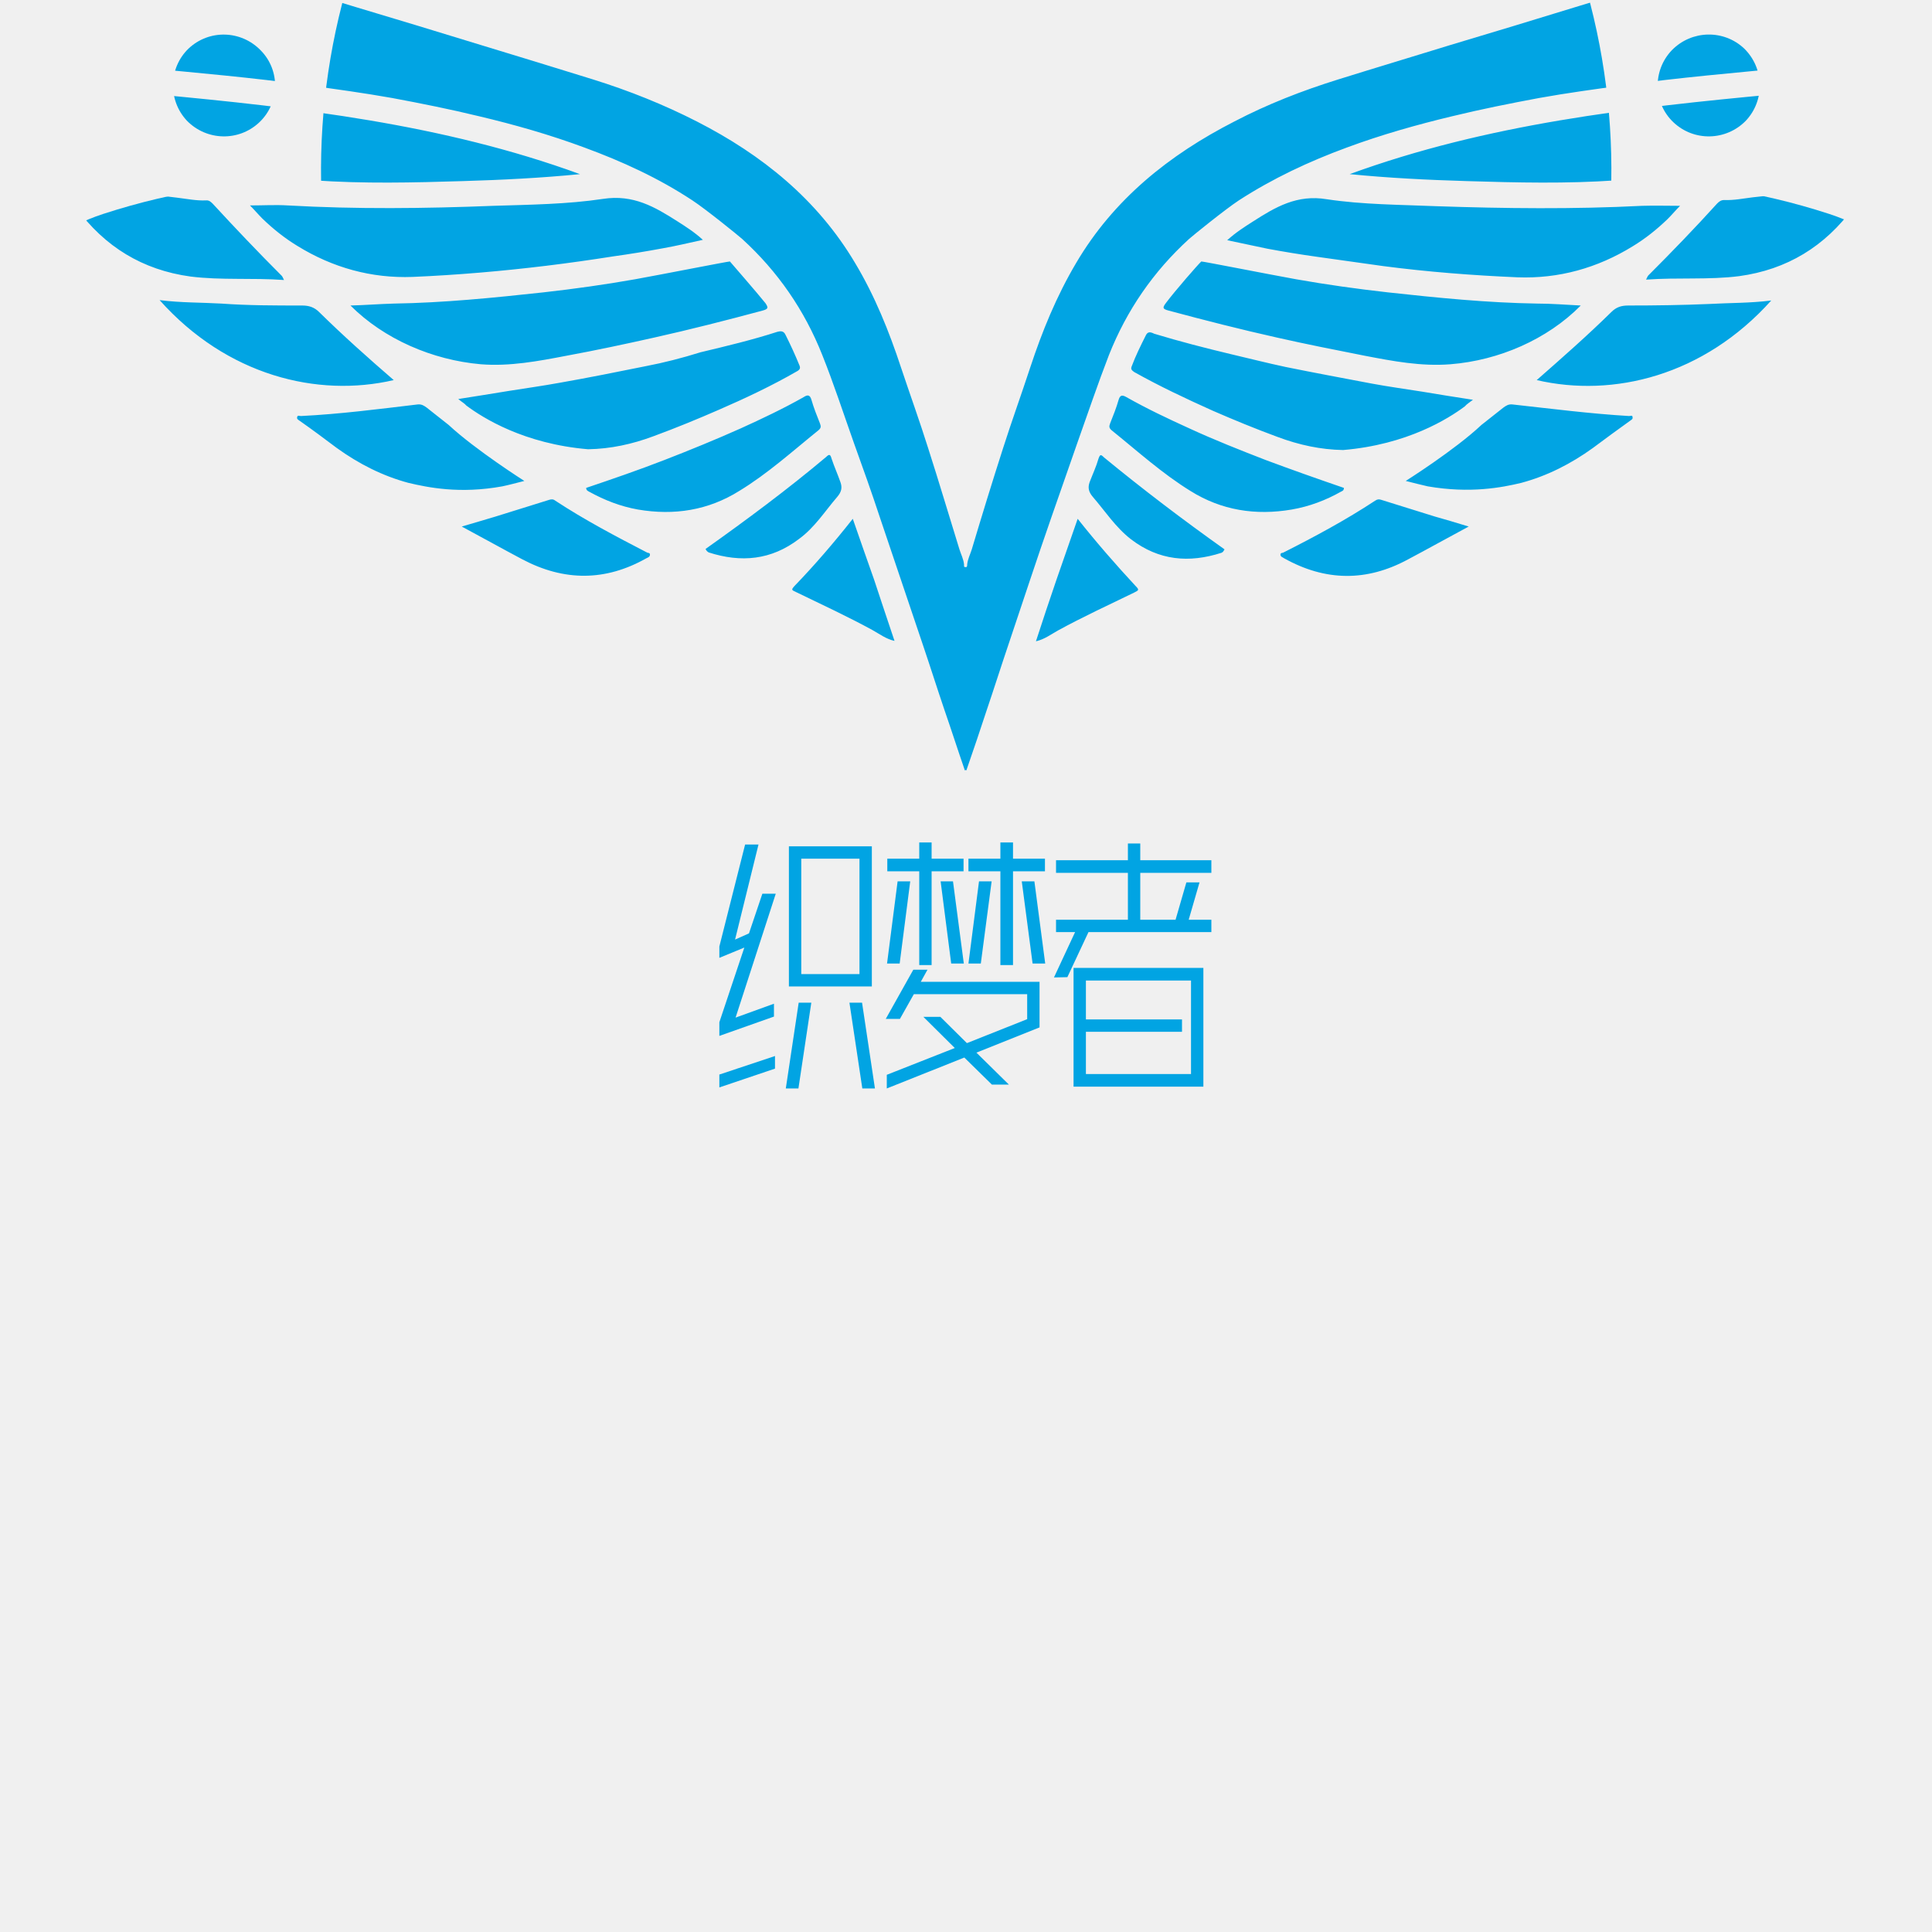
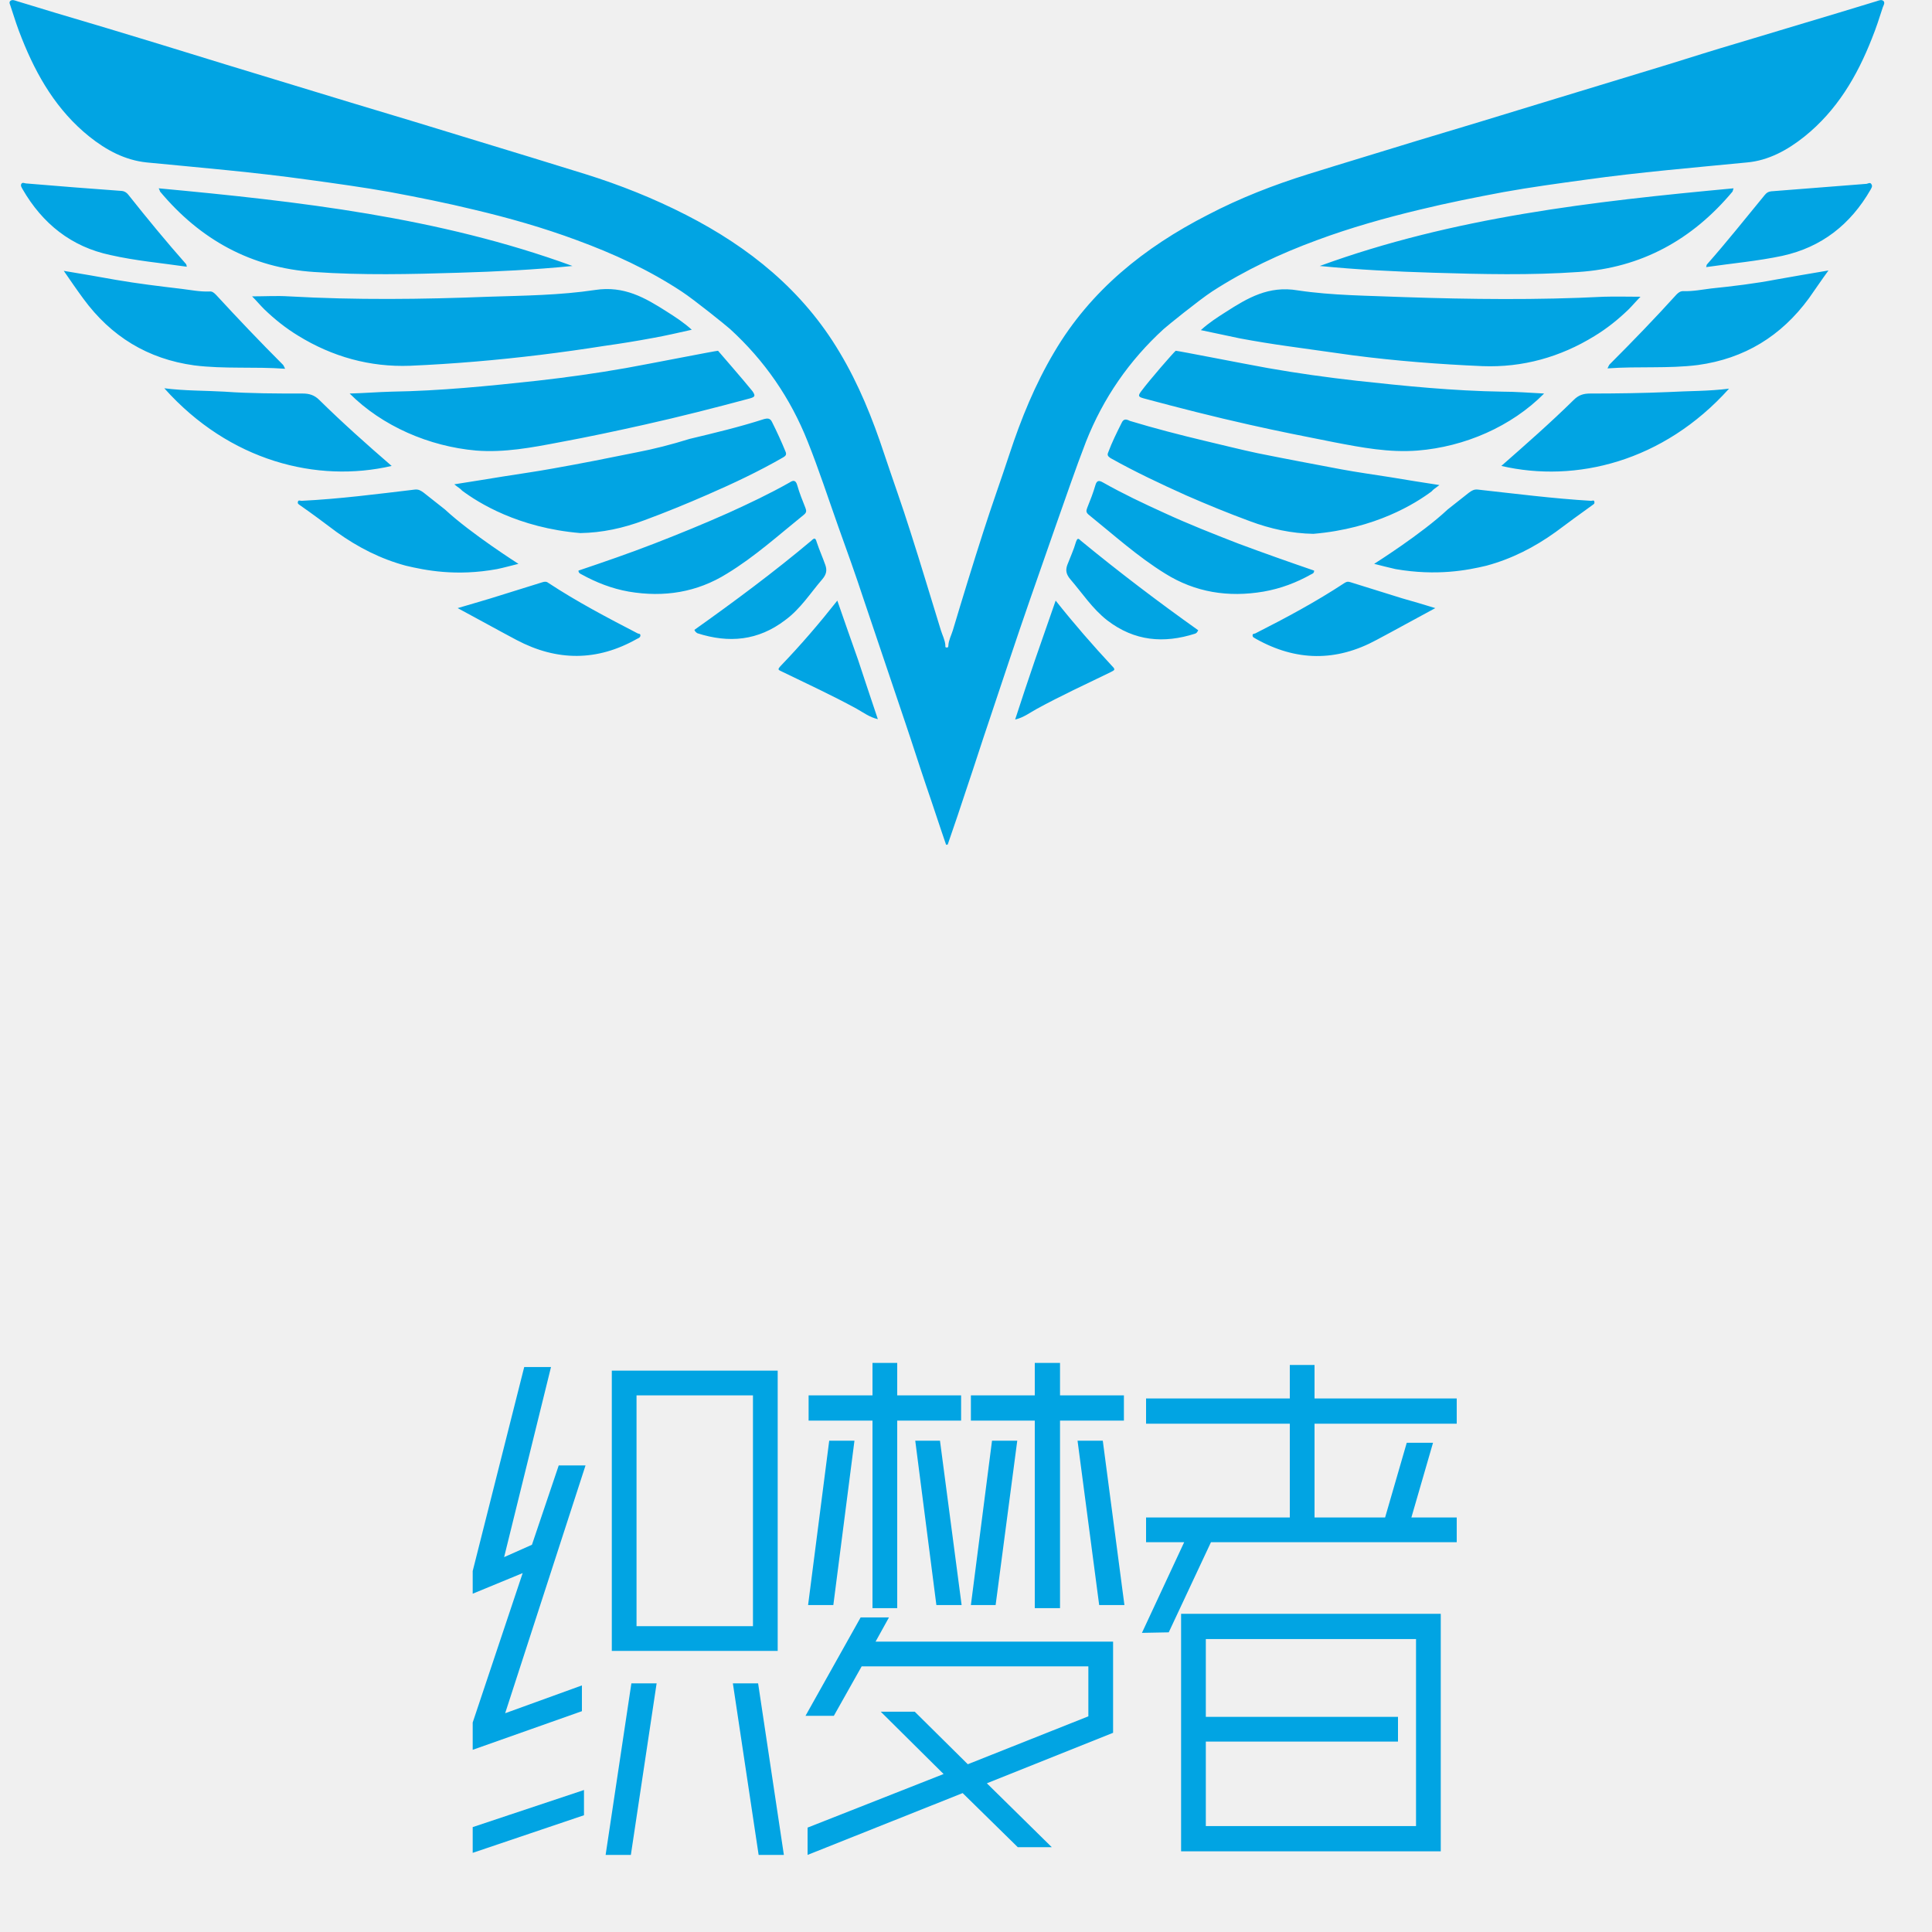
<svg xmlns="http://www.w3.org/2000/svg" version="1.1" viewBox="0 0 300 300">
-   <svg version="1.1">
-     <svg version="1.1" viewBox="0 98 300 300">
-       <mask id="mask">
-         <svg version="1.1" viewBox="0 0 500 313">
-           <g style="clip-rule:evenodd;fill-rule:evenodd">
-             <path style="fill:#ffffff" d="M 473.4,125.2 C 454.7,119.1 435.7,116.4 417,116.7 417.3,98 414.6,79 408.5,60.3 401.6,39.3 385.8,30.2 364.2,34.7 345,38.7 327.2,45.9 311.1,55.5 302,39.2 290.2,24.1 275.6,11 259.2,-3.7 240.9,-3.7 224.5,11 209.9,24.1 198,39.2 189,55.5 173,45.9 155.2,38.7 135.9,34.7 114.3,30.2 98.5,39.3 91.6,60.3 85.5,79 82.8,98 83.1,116.7 c -18.7,-0.3 -37.7,2.4 -56.4,8.5 -21,6.9 -30.1,22.7 -25.6,44.3 17.5,82.9 92.8,139.4 173.5,139.3 h 151 c 80.7,0.1 155.9,-56.4 173.3,-139.3 4.6,-21.6 -4.5,-37.4 -25.5,-44.3 z M 67.1,101.5 c -5.3,5 -13.6,4.8 -18.7,-0.4 -5,-5.3 -4.8,-13.7 0.4,-18.7 5.3,-5 13.6,-4.8 18.7,0.5 5.1,5.2 4.9,13.6 -0.4,18.6 z m 249.8,-67 c 7.1,1.7 14.2,-2.6 16,-9.7 1.7,-7.1 -2.6,-14.2 -9.7,-16 -7.1,-1.7 -14.2,2.6 -16,9.7 -1.8,7.2 2.6,14.3 9.7,16 z m -133.6,0 c -7.1,1.7 -14.2,-2.6 -16,-9.7 -1.7,-7.1 2.6,-14.2 9.7,-16 7.1,-1.7 14.2,2.6 16,9.7 1.8,7.2 -2.6,14.3 -9.7,16 z m 249.8,67 c 5.3,5 13.6,4.8 18.7,-0.4 5,-5.3 4.8,-13.6 -0.4,-18.7 -5.3,-5 -13.6,-4.8 -18.7,0.4 -5.1,5.3 -4.9,13.7 0.4,18.7 z" />
-             <path style="fill:#ffffff" d="m 26.5,164.2 c 16.7,79.4 96.1,130.6 174,116.5 C 139.1,259 95.9,204.4 85.5,142.6 c -16.8,-0.6 -33.9,1.6 -50.7,7.2 -8.4,2.7 -10.2,5.8 -8.3,14.4 z m 438.9,-14.5 c -16.8,-5.5 -33.9,-7.8 -50.7,-7.2 -10.4,61.9 -53.6,116.5 -114.9,138.2 77.8,14.2 157.3,-37 174,-116.5 1.8,-8.6 0,-11.7 -8.4,-14.5 z M 369.6,60 c -17.3,3.6 -33.3,10.2 -47.5,19.2 22,58.8 11.8,127.6 -30.4,177.1 C 366.2,229.6 409.3,145.5 384.1,68.4 381.3,60 378.2,58.2 369.6,60 Z M 116.1,68.4 C 90.8,145.5 134,229.6 208.5,256.3 166.3,206.9 156.1,138 178.1,79.2 163.9,70.3 147.9,63.7 130.6,60 122,58.2 118.9,60 116.1,68.4 Z M 241.7,30.2 c -65.5,58.7 -65.5,164.5 0,223.2 6.6,5.9 10.2,5.9 16.7,0 65.5,-58.7 65.5,-164.5 0,-223.2 -6.5,-5.8 -10.1,-5.8 -16.7,0 z" />
-           </g>
-         </svg>
-       </mask>
-       <g mask="url(#mask)">
-         <svg version="1.1" viewBox="0 0 500 225">
-           <g style="fill:#01a4e3">
-             <path d="m 101.9,124.2 c -6.6,-5.7 -13.1,-11.5 -19.3,-17.6 -1.3,-1.3 -2.7,-1.7 -4.4,-1.7 -7,0 -13.9,0 -20.9,-0.5 -5.2,-0.3 -10.5,-0.2 -16,-0.9 17.4,19.5 40.8,25.3 60.6,20.7 z M 73.5,98.3 C 73.2,97.7 73.1,97.4 72.9,97.2 66.8,91.1 60.9,84.9 55.1,78.6 54.6,78.1 54.1,77.6 53.3,77.7 50.8,77.8 48.4,77.3 45.9,77 40,76.3 34.2,75.6 28.4,74.6 23.9,73.8 19.4,73 14.5,72.2 c 1.8,2.6 3.5,5.1 5.2,7.4 7.4,10.1 17.2,16.1 29.6,17.8 8,1 16,0.3 24.2,0.9 z m 138.3,38.9 c 0.7,-0.6 0.7,-1 0.4,-1.8 -0.8,-2 -1.6,-4 -2.2,-6.1 -0.4,-1.4 -1.1,-1.3 -2,-0.7 -5.3,3 -10.8,5.6 -16.3,8.1 -6.5,2.9 -13.1,5.6 -19.8,8.2 -6.7,2.6 -13.4,4.9 -20.2,7.2 0,0.6 0.4,0.8 0.8,1 4,2.2 8.1,3.8 12.6,4.6 9.4,1.6 18.2,0.2 26.2,-4.8 7.4,-4.5 13.8,-10.3 20.5,-15.7 z m 4.9,17.2 c 1.1,-1.3 1.3,-2.4 0.8,-3.8 -0.7,-2 -1.6,-4 -2.3,-6.1 -0.3,-1.1 -0.6,-1.2 -1.4,-0.4 -10,8.4 -20.5,16.2 -31.2,23.8 0.1,0.2 0.2,0.4 0.3,0.5 0.1,0.1 0.3,0.3 0.5,0.4 8.4,2.7 16.2,2 23.4,-3.5 4.1,-3 6.7,-7.2 9.9,-10.9 z M 130,151.7 c 1.9,-0.4 3.7,-0.9 5.7,-1.4 0,0 -12.6,-8 -19.6,-14.5 -1.9,-1.5 -3.8,-3 -5.7,-4.5 -0.7,-0.5 -1.3,-0.9 -2.3,-0.8 -10.1,1.2 -20.1,2.5 -30.2,3 -0.4,0 -0.9,-0.3 -1,0.3 -0.1,0.5 0.2,0.6 0.6,0.9 3.3,2.3 6.5,4.7 9.7,7.1 5.7,4.1 11.8,7.2 18.5,9 5.1,1.2 13.3,2.9 24.3,0.9 z m 90.7,8.4 c -4.9,6.2 -9.8,11.9 -15,17.3 -1,1.1 -0.9,1.1 0.4,1.7 6.6,3.2 13.3,6.3 19.7,9.8 1.8,1 3.5,2.3 5.7,2.8 -1.8,-5.4 -3.6,-10.7 -5.3,-15.9 -1.8,-5.1 -3.6,-10.2 -5.5,-15.7 z m -53.6,-39.5 c -7.4,1.5 -14.9,3 -22.3,4.3 -4.4,0.8 -8.7,1.4 -13.1,2.1 -4.3,0.7 -8.6,1.4 -13.1,2.1 0.8,0.7 1.6,1.1 2.1,1.7 4.3,3.2 14.9,9.9 31.5,11.3 5.8,-0.1 11.4,-1.3 17,-3.4 5.7,-2.1 11.3,-4.4 16.8,-6.8 6.9,-3 13.7,-6.2 20.3,-10 0.7,-0.4 0.9,-0.8 0.6,-1.5 -1.1,-2.7 -2.3,-5.3 -3.6,-7.9 -0.5,-1.1 -1.3,-1 -2.1,-0.8 -6.5,2.1 -13.2,3.7 -19.9,5.3 -4.8,1.5 -9.5,2.7 -14.2,3.6 z M 47.3,71.1 C 47.2,70.8 47.2,70.5 47.1,70.4 41.8,64.4 36.7,58.2 31.7,51.9 31.3,51.4 30.8,51 30,50.9 21.5,50.3 13,49.6 4.5,48.9 c -0.4,0 -1,-0.4 -1.3,0.1 -0.3,0.5 0.1,1 0.3,1.4 5.3,9.2 13,15.4 23.5,17.6 6.6,1.5 13.4,2.1 20.3,3.1 z m 120.1,97.7 c -8.1,-4.2 -16.1,-8.4 -23.7,-13.4 -0.5,-0.4 -1,-0.4 -1.6,-0.2 -4.6,1.4 -9.2,2.9 -13.8,4.3 -2.8,0.8 -5.6,1.7 -8.8,2.6 5.6,3 10.6,5.8 15.7,8.5 10.8,5.7 21.5,5.7 32.1,-0.3 0.4,-0.2 0.8,-0.3 0.9,-0.8 0.1,-0.7 -0.5,-0.5 -0.8,-0.7 z M 40.2,51.1 c 10.7,12.8 24.3,20.3 41,21.4 12.9,0.9 25.7,0.6 38.6,0.2 10.1,-0.3 20.2,-0.8 30.3,-1.8 -35.6,-13 -72.8,-17.2 -110.3,-20.7 0.3,0.5 0.3,0.8 0.4,0.9 z m 148.7,42.4 c -0.6,0 -17.3,3.3 -24.5,4.6 -7.9,1.4 -15.8,2.5 -23.8,3.4 -12.9,1.4 -25.8,2.7 -38.7,2.9 -3.7,0.1 -7.4,0.4 -11.2,0.5 8.7,8.7 21.2,14.1 33.7,15.2 7.5,0.6 14.9,-0.8 22.2,-2.2 7.6,-1.4 15.1,-3 22.7,-4.7 9.4,-2.1 18.8,-4.5 28.1,-7 1.4,-0.4 1.5,-0.7 0.7,-1.9 -2.5,-3.1 -8.7,-10.2 -9.2,-10.8 z M 156.1,77.3 c -9.3,1.4 -18.9,1.5 -28.4,1.8 C 110,79.8 92.2,80 74.5,79 c -3.2,-0.2 -6.4,0 -9.8,0 1.1,1.1 2.1,2.3 3.2,3.4 2.8,2.7 5.8,5.1 9.1,7.1 9.1,5.6 19.1,8.4 29.8,8 11.6,-0.5 23.2,-1.5 34.7,-2.9 5.7,-0.7 11.4,-1.5 17.1,-2.4 4.3,-0.6 8.6,-1.3 12.9,-2.1 3.4,-0.6 6.8,-1.4 10.4,-2.2 -2.2,-2 -4.4,-3.4 -6.6,-4.8 -5.8,-3.7 -11.4,-7 -19.2,-5.8 z m 265.3,27.6 c -1.8,0 -3.1,0.4 -4.4,1.7 -6.2,6.1 -12.7,11.8 -19.3,17.6 19.8,4.6 43.2,-1.1 60.7,-20.6 -5.5,0.7 -10.8,0.6 -16,0.9 -7,0.3 -14,0.4 -21,0.4 z m 32.2,-28 c -2.4,0.3 -4.9,0.8 -7.4,0.7 -0.8,0 -1.3,0.4 -1.8,0.9 -5.8,6.4 -11.7,12.5 -17.8,18.6 -0.2,0.2 -0.3,0.5 -0.6,1.1 8.3,-0.6 16.2,0.1 24.1,-0.9 12.4,-1.7 22.2,-7.7 29.6,-17.8 1.7,-2.4 3.3,-4.8 5.2,-7.4 -4.8,0.8 -9.4,1.6 -13.9,2.4 -5.7,1.1 -11.6,1.8 -17.4,2.4 z M 347,153.1 c 0.4,-0.2 0.8,-0.3 0.8,-1 -6.7,-2.3 -13.5,-4.7 -20.2,-7.2 -6.7,-2.6 -13.3,-5.2 -19.8,-8.2 -5.5,-2.5 -11,-5.1 -16.3,-8.1 -0.9,-0.5 -1.6,-0.7 -2,0.7 -0.6,2.1 -1.4,4.1 -2.2,6.1 -0.3,0.8 -0.3,1.2 0.4,1.8 6.7,5.4 13.1,11.2 20.4,15.7 8,5 16.8,6.4 26.2,4.8 4.6,-0.8 8.8,-2.4 12.7,-4.6 z m -62.7,-8.6 c -0.6,2.1 -1.5,4 -2.3,6.1 -0.5,1.4 -0.3,2.5 0.8,3.8 3.2,3.7 5.9,7.9 9.9,11 7.2,5.5 15,6.2 23.4,3.5 0.2,-0.1 0.4,-0.2 0.5,-0.4 0.1,-0.1 0.2,-0.3 0.3,-0.5 -10.7,-7.6 -21.1,-15.5 -31.2,-23.8 -0.8,-0.8 -1,-0.8 -1.4,0.3 z m 137.3,-11 c -10.1,-0.6 -20.2,-1.9 -30.2,-3 -1,-0.1 -1.6,0.3 -2.3,0.8 -1.9,1.5 -3.8,3 -5.7,4.5 -6.9,6.5 -19.6,14.5 -19.6,14.5 2,0.5 3.9,1 5.7,1.4 11,1.9 19.2,0.3 24.2,-0.9 6.7,-1.8 12.8,-4.9 18.5,-9 3.2,-2.4 6.5,-4.8 9.7,-7.1 0.4,-0.3 0.7,-0.4 0.6,-0.9 0,-0.6 -0.5,-0.3 -0.9,-0.3 z m -142.7,26.6 c -1.9,5.4 -3.7,10.6 -5.5,15.8 -1.8,5.2 -3.5,10.4 -5.3,15.9 2.2,-0.5 3.9,-1.8 5.7,-2.8 6.4,-3.5 13.1,-6.6 19.7,-9.8 1.2,-0.6 1.4,-0.7 0.4,-1.7 -5.1,-5.5 -10,-11.1 -15,-17.4 z m 17.6,-47.4 c -1.3,2.6 -2.6,5.2 -3.6,7.9 -0.3,0.7 -0.1,1 0.6,1.5 6.6,3.7 13.4,6.9 20.3,10 5.5,2.4 11.1,4.7 16.8,6.8 5.6,2.1 11.2,3.3 17,3.4 16.6,-1.4 27.2,-8.1 31.5,-11.3 0.5,-0.6 1.2,-1 2.1,-1.7 -4.6,-0.7 -8.9,-1.4 -13.1,-2.1 -4.4,-0.7 -8.8,-1.3 -13.1,-2.1 -7.4,-1.4 -14.9,-2.8 -22.3,-4.3 -4.7,-1 -9.4,-2.2 -14.1,-3.3 -6.7,-1.6 -13.3,-3.3 -19.9,-5.3 -1,-0.5 -1.7,-0.6 -2.2,0.5 z M 495.1,49 c -8.5,0.7 -17,1.3 -25.5,2 -0.8,0.1 -1.2,0.4 -1.7,1 -5.1,6.2 -10.1,12.5 -15.4,18.5 -0.1,0.1 -0.1,0.4 -0.2,0.7 6.9,-1 13.7,-1.6 20.3,-3 10.5,-2.3 18.2,-8.4 23.5,-17.6 0.2,-0.4 0.6,-0.9 0.3,-1.4 -0.3,-0.7 -0.9,-0.3 -1.3,-0.2 z M 357.5,155.2 c -0.6,-0.2 -1,-0.2 -1.6,0.2 -7.6,5 -15.6,9.3 -23.7,13.4 -0.3,0.2 -0.9,0 -0.8,0.7 0.1,0.5 0.5,0.5 0.9,0.8 10.7,6 21.4,6.1 32.1,0.3 5.1,-2.7 10.1,-5.5 15.7,-8.5 -3.2,-1 -6,-1.8 -8.8,-2.6 -4.6,-1.4 -9.2,-2.9 -13.8,-4.3 z m 60.8,-82.7 c 16.7,-1.1 30.3,-8.6 41,-21.4 0.1,-0.1 0.1,-0.4 0.3,-0.9 -37.6,3.5 -74.7,7.7 -110.3,20.7 10.1,1 20.2,1.5 30.3,1.8 13,0.4 25.9,0.7 38.7,-0.2 z M 499.6,0.3 c -0.5,-0.5 -1.2,-0.2 -1.8,0 -3.4,1 -6.8,2.1 -10.2,3.1 -9.1,2.7 -18.2,5.5 -27.3,8.2 -6.1,1.8 -12.1,3.7 -18.2,5.6 -11.2,3.4 -22.3,6.8 -33.5,10.2 -11.1,3.4 -22.2,6.8 -33.3,10.1 -9.7,3 -19.4,5.9 -29,8.9 -9.3,2.9 -18.3,6.4 -26.9,10.9 -16.8,8.6 -31.2,20.1 -40.9,36.6 -5.1,8.6 -8.8,17.7 -11.9,27.1 -2.3,7 -4.8,13.9 -7,20.8 -2.8,8.7 -5.5,17.5 -8.1,26.2 -0.4,1.3 -1.1,2.6 -1.2,4 0,0.2 0,0.6 -0.3,0.6 h -0.1 -0.1 c -0.4,0 -0.3,-0.4 -0.3,-0.6 -0.1,-1.4 -0.8,-2.7 -1.2,-4 -2.7,-8.7 -5.3,-17.5 -8.1,-26.2 -2.2,-7 -4.7,-13.9 -7,-20.8 -3.1,-9.4 -6.8,-18.6 -11.9,-27.1 -9.8,-16.5 -24.1,-28 -40.9,-36.6 -8.6,-4.4 -17.6,-8 -26.9,-10.9 -9.7,-3 -19.4,-6 -29,-8.9 C 113.4,34.1 102.3,30.7 91.2,27.4 80,24 68.9,20.6 57.7,17.2 51.6,15.3 45.6,13.5 39.5,11.6 30.4,8.8 21.3,6.1 12.2,3.4 8.8,2.4 5.4,1.3 2,0.3 1.4,0.1 0.7,-0.2 0.2,0.3 c -0.4,0.4 0.1,1.1 0.2,1.6 0.9,2.8 1.8,5.6 2.9,8.3 4,10.1 9.4,19.3 18,26.2 4.5,3.6 9.5,6.3 15.3,6.9 14.4,1.4 28.7,2.6 43,4.6 7.3,1 14.6,2 21.9,3.3 7.5,1.4 15,2.9 22.4,4.7 9.3,2.2 18.4,4.8 27.3,8.1 9.8,3.6 19.2,7.9 28,13.7 3.5,2.3 11.9,9.1 12.9,10 9.2,8.4 16.1,18.4 20.7,30 3,7.5 5.5,15.2 8.2,22.8 2.3,6.4 4.6,12.8 6.7,19.2 3.7,11 7.4,21.9 11.1,32.9 1.9,5.6 3.7,11.3 5.6,16.9 1.8,5.2 3.5,10.5 5.3,15.7 0.1,0 0.1,0 0.2,-0.1 0.1,0 0.1,0.1 0.2,0.1 1.8,-5.2 3.6,-10.5 5.3,-15.7 1.9,-5.6 3.7,-11.3 5.6,-16.9 3.7,-11 7.3,-22 11.1,-32.9 2.2,-6.4 4.5,-12.8 6.7,-19.2 2.7,-7.6 5.3,-15.3 8.2,-22.8 4.6,-11.6 11.5,-21.6 20.7,-30 1,-0.9 9.4,-7.7 12.9,-10 8.8,-5.7 18.2,-10.1 28,-13.7 8.9,-3.3 18.1,-5.9 27.3,-8.1 7.4,-1.8 14.9,-3.3 22.4,-4.7 7.2,-1.3 14.6,-2.3 21.9,-3.3 14.3,-2 28.7,-3.2 43,-4.6 5.7,-0.5 10.8,-3.3 15.3,-6.9 8.6,-6.9 14,-16 18,-26.2 1.1,-2.7 2,-5.5 2.9,-8.3 0.2,-0.5 0.6,-1.1 0.2,-1.6 z m -197.9,104 c -0.9,1.2 -0.8,1.5 0.7,1.9 9.3,2.5 18.7,4.9 28.1,7 7.5,1.7 15.1,3.2 22.7,4.7 7.3,1.4 14.6,2.8 22.2,2.2 12.5,-1 25,-6.4 33.7,-15.2 -3.9,-0.2 -7.6,-0.5 -11.2,-0.5 -13,-0.2 -25.9,-1.5 -38.7,-2.9 -8,-0.9 -15.9,-2 -23.8,-3.4 -7.2,-1.3 -23.9,-4.6 -24.5,-4.6 -0.7,0.6 -6.9,7.7 -9.2,10.8 z m 22.5,-21.1 c -2.2,1.4 -4.4,2.8 -6.6,4.8 3.7,0.8 7,1.5 10.4,2.2 4.3,0.8 8.6,1.5 12.9,2.1 l 17.1,2.4 c 11.5,1.5 23.1,2.4 34.7,2.9 10.7,0.4 20.7,-2.4 29.8,-8 3.3,-2 6.3,-4.4 9.1,-7.1 1.1,-1.1 2.1,-2.3 3.2,-3.4 -3.3,0 -6.6,-0.1 -9.8,0 -17.7,0.9 -35.5,0.7 -53.2,0.1 -9.5,-0.4 -19.1,-0.4 -28.4,-1.8 -7.7,-1.3 -13.3,2 -19.2,5.8 z" />
-           </g>
-         </svg>
-       </g>
-     </svg>
+   <svg version="1.1" viewBox="0 0 510 515">
+     <g>
+       <path style="fill:#01a4e3" d="m 101.9,124.2 c -6.6,-5.7 -13.1,-11.5 -19.3,-17.6 -1.3,-1.3 -2.7,-1.7 -4.4,-1.7 -7,0 -13.9,0 -20.9,-0.5 -5.2,-0.3 -10.5,-0.2 -16,-0.9 17.4,19.5 40.8,25.3 60.6,20.7 z M 73.5,98.3 C 73.2,97.7 73.1,97.4 72.9,97.2 66.8,91.1 60.9,84.9 55.1,78.6 54.6,78.1 54.1,77.6 53.3,77.7 50.8,77.8 48.4,77.3 45.9,77 40,76.3 34.2,75.6 28.4,74.6 23.9,73.8 19.4,73 14.5,72.2 c 1.8,2.6 3.5,5.1 5.2,7.4 7.4,10.1 17.2,16.1 29.6,17.8 8,1 16,0.3 24.2,0.9 z m 138.3,38.9 c 0.7,-0.6 0.7,-1 0.4,-1.8 -0.8,-2 -1.6,-4 -2.2,-6.1 -0.4,-1.4 -1.1,-1.3 -2,-0.7 -5.3,3 -10.8,5.6 -16.3,8.1 -6.5,2.9 -13.1,5.6 -19.8,8.2 -6.7,2.6 -13.4,4.9 -20.2,7.2 0,0.6 0.4,0.8 0.8,1 4,2.2 8.1,3.8 12.6,4.6 9.4,1.6 18.2,0.2 26.2,-4.8 7.4,-4.5 13.8,-10.3 20.5,-15.7 z m 4.9,17.2 c 1.1,-1.3 1.3,-2.4 0.8,-3.8 -0.7,-2 -1.6,-4 -2.3,-6.1 -0.3,-1.1 -0.6,-1.2 -1.4,-0.4 -10,8.4 -20.5,16.2 -31.2,23.8 0.1,0.2 0.2,0.4 0.3,0.5 0.1,0.1 0.3,0.3 0.5,0.4 8.4,2.7 16.2,2 23.4,-3.5 4.1,-3 6.7,-7.2 9.9,-10.9 z M 130,151.7 c 1.9,-0.4 3.7,-0.9 5.7,-1.4 0,0 -12.6,-8 -19.6,-14.5 -1.9,-1.5 -3.8,-3 -5.7,-4.5 -0.7,-0.5 -1.3,-0.9 -2.3,-0.8 -10.1,1.2 -20.1,2.5 -30.2,3 -0.4,0 -0.9,-0.3 -1,0.3 -0.1,0.5 0.2,0.6 0.6,0.9 3.3,2.3 6.5,4.7 9.7,7.1 5.7,4.1 11.8,7.2 18.5,9 5.1,1.2 13.3,2.9 24.3,0.9 z m 90.7,8.4 c -4.9,6.2 -9.8,11.9 -15,17.3 -1,1.1 -0.9,1.1 0.4,1.7 6.6,3.2 13.3,6.3 19.7,9.8 1.8,1 3.5,2.3 5.7,2.8 -1.8,-5.4 -3.6,-10.7 -5.3,-15.9 -1.8,-5.1 -3.6,-10.2 -5.5,-15.7 z m -53.6,-39.5 c -7.4,1.5 -14.9,3 -22.3,4.3 -4.4,0.8 -8.7,1.4 -13.1,2.1 -4.3,0.7 -8.6,1.4 -13.1,2.1 0.8,0.7 1.6,1.1 2.1,1.7 4.3,3.2 14.9,9.9 31.5,11.3 5.8,-0.1 11.4,-1.3 17,-3.4 5.7,-2.1 11.3,-4.4 16.8,-6.8 6.9,-3 13.7,-6.2 20.3,-10 0.7,-0.4 0.9,-0.8 0.6,-1.5 -1.1,-2.7 -2.3,-5.3 -3.6,-7.9 -0.5,-1.1 -1.3,-1 -2.1,-0.8 -6.5,2.1 -13.2,3.7 -19.9,5.3 -4.8,1.5 -9.5,2.7 -14.2,3.6 z M 47.3,71.1 C 47.2,70.8 47.2,70.5 47.1,70.4 41.8,64.4 36.7,58.2 31.7,51.9 31.3,51.4 30.8,51 30,50.9 21.5,50.3 13,49.6 4.5,48.9 c -0.4,0 -1,-0.4 -1.3,0.1 -0.3,0.5 0.1,1 0.3,1.4 5.3,9.2 13,15.4 23.5,17.6 6.6,1.5 13.4,2.1 20.3,3.1 z m 120.1,97.7 c -8.1,-4.2 -16.1,-8.4 -23.7,-13.4 -0.5,-0.4 -1,-0.4 -1.6,-0.2 -4.6,1.4 -9.2,2.9 -13.8,4.3 -2.8,0.8 -5.6,1.7 -8.8,2.6 5.6,3 10.6,5.8 15.7,8.5 10.8,5.7 21.5,5.7 32.1,-0.3 0.4,-0.2 0.8,-0.3 0.9,-0.8 0.1,-0.7 -0.5,-0.5 -0.8,-0.7 z M 40.2,51.1 c 10.7,12.8 24.3,20.3 41,21.4 12.9,0.9 25.7,0.6 38.6,0.2 10.1,-0.3 20.2,-0.8 30.3,-1.8 -35.6,-13 -72.8,-17.2 -110.3,-20.7 0.3,0.5 0.3,0.8 0.4,0.9 z m 148.7,42.4 c -0.6,0 -17.3,3.3 -24.5,4.6 -7.9,1.4 -15.8,2.5 -23.8,3.4 -12.9,1.4 -25.8,2.7 -38.7,2.9 -3.7,0.1 -7.4,0.4 -11.2,0.5 8.7,8.7 21.2,14.1 33.7,15.2 7.5,0.6 14.9,-0.8 22.2,-2.2 7.6,-1.4 15.1,-3 22.7,-4.7 9.4,-2.1 18.8,-4.5 28.1,-7 1.4,-0.4 1.5,-0.7 0.7,-1.9 -2.5,-3.1 -8.7,-10.2 -9.2,-10.8 z M 156.1,77.3 c -9.3,1.4 -18.9,1.5 -28.4,1.8 C 110,79.8 92.2,80 74.5,79 c -3.2,-0.2 -6.4,0 -9.8,0 1.1,1.1 2.1,2.3 3.2,3.4 2.8,2.7 5.8,5.1 9.1,7.1 9.1,5.6 19.1,8.4 29.8,8 11.6,-0.5 23.2,-1.5 34.7,-2.9 5.7,-0.7 11.4,-1.5 17.1,-2.4 4.3,-0.6 8.6,-1.3 12.9,-2.1 3.4,-0.6 6.8,-1.4 10.4,-2.2 -2.2,-2 -4.4,-3.4 -6.6,-4.8 -5.8,-3.7 -11.4,-7 -19.2,-5.8 z m 265.3,27.6 c -1.8,0 -3.1,0.4 -4.4,1.7 -6.2,6.1 -12.7,11.8 -19.3,17.6 19.8,4.6 43.2,-1.1 60.7,-20.6 -5.5,0.7 -10.8,0.6 -16,0.9 -7,0.3 -14,0.4 -21,0.4 z m 32.2,-28 c -2.4,0.3 -4.9,0.8 -7.4,0.7 -0.8,0 -1.3,0.4 -1.8,0.9 -5.8,6.4 -11.7,12.5 -17.8,18.6 -0.2,0.2 -0.3,0.5 -0.6,1.1 8.3,-0.6 16.2,0.1 24.1,-0.9 12.4,-1.7 22.2,-7.7 29.6,-17.8 1.7,-2.4 3.3,-4.8 5.2,-7.4 -4.8,0.8 -9.4,1.6 -13.9,2.4 -5.7,1.1 -11.6,1.8 -17.4,2.4 z M 347,153.1 c 0.4,-0.2 0.8,-0.3 0.8,-1 -6.7,-2.3 -13.5,-4.7 -20.2,-7.2 -6.7,-2.6 -13.3,-5.2 -19.8,-8.2 -5.5,-2.5 -11,-5.1 -16.3,-8.1 -0.9,-0.5 -1.6,-0.7 -2,0.7 -0.6,2.1 -1.4,4.1 -2.2,6.1 -0.3,0.8 -0.3,1.2 0.4,1.8 6.7,5.4 13.1,11.2 20.4,15.7 8,5 16.8,6.4 26.2,4.8 4.6,-0.8 8.8,-2.4 12.7,-4.6 z m -62.7,-8.6 c -0.6,2.1 -1.5,4 -2.3,6.1 -0.5,1.4 -0.3,2.5 0.8,3.8 3.2,3.7 5.9,7.9 9.9,11 7.2,5.5 15,6.2 23.4,3.5 0.2,-0.1 0.4,-0.2 0.5,-0.4 0.1,-0.1 0.2,-0.3 0.3,-0.5 -10.7,-7.6 -21.1,-15.5 -31.2,-23.8 -0.8,-0.8 -1,-0.8 -1.4,0.3 z m 137.3,-11 c -10.1,-0.6 -20.2,-1.9 -30.2,-3 -1,-0.1 -1.6,0.3 -2.3,0.8 -1.9,1.5 -3.8,3 -5.7,4.5 -6.9,6.5 -19.6,14.5 -19.6,14.5 2,0.5 3.9,1 5.7,1.4 11,1.9 19.2,0.3 24.2,-0.9 6.7,-1.8 12.8,-4.9 18.5,-9 3.2,-2.4 6.5,-4.8 9.7,-7.1 0.4,-0.3 0.7,-0.4 0.6,-0.9 0,-0.6 -0.5,-0.3 -0.9,-0.3 z m -142.7,26.6 c -1.9,5.4 -3.7,10.6 -5.5,15.8 -1.8,5.2 -3.5,10.4 -5.3,15.9 2.2,-0.5 3.9,-1.8 5.7,-2.8 6.4,-3.5 13.1,-6.6 19.7,-9.8 1.2,-0.6 1.4,-0.7 0.4,-1.7 -5.1,-5.5 -10,-11.1 -15,-17.4 z m 17.6,-47.4 c -1.3,2.6 -2.6,5.2 -3.6,7.9 -0.3,0.7 -0.1,1 0.6,1.5 6.6,3.7 13.4,6.9 20.3,10 5.5,2.4 11.1,4.7 16.8,6.8 5.6,2.1 11.2,3.3 17,3.4 16.6,-1.4 27.2,-8.1 31.5,-11.3 0.5,-0.6 1.2,-1 2.1,-1.7 -4.6,-0.7 -8.9,-1.4 -13.1,-2.1 -4.4,-0.7 -8.8,-1.3 -13.1,-2.1 -7.4,-1.4 -14.9,-2.8 -22.3,-4.3 -4.7,-1 -9.4,-2.2 -14.1,-3.3 -6.7,-1.6 -13.3,-3.3 -19.9,-5.3 -1,-0.5 -1.7,-0.6 -2.2,0.5 z M 495.1,49 c -8.5,0.7 -17,1.3 -25.5,2 -0.8,0.1 -1.2,0.4 -1.7,1 -5.1,6.2 -10.1,12.5 -15.4,18.5 -0.1,0.1 -0.1,0.4 -0.2,0.7 6.9,-1 13.7,-1.6 20.3,-3 10.5,-2.3 18.2,-8.4 23.5,-17.6 0.2,-0.4 0.6,-0.9 0.3,-1.4 -0.3,-0.7 -0.9,-0.3 -1.3,-0.2 z M 357.5,155.2 c -0.6,-0.2 -1,-0.2 -1.6,0.2 -7.6,5 -15.6,9.3 -23.7,13.4 -0.3,0.2 -0.9,0 -0.8,0.7 0.1,0.5 0.5,0.5 0.9,0.8 10.7,6 21.4,6.1 32.1,0.3 5.1,-2.7 10.1,-5.5 15.7,-8.5 -3.2,-1 -6,-1.8 -8.8,-2.6 -4.6,-1.4 -9.2,-2.9 -13.8,-4.3 z m 60.8,-82.7 c 16.7,-1.1 30.3,-8.6 41,-21.4 0.1,-0.1 0.1,-0.4 0.3,-0.9 -37.6,3.5 -74.7,7.7 -110.3,20.7 10.1,1 20.2,1.5 30.3,1.8 13,0.4 25.9,0.7 38.7,-0.2 z M 499.6,0.3 c -0.5,-0.5 -1.2,-0.2 -1.8,0 -3.4,1 -6.8,2.1 -10.2,3.1 -9.1,2.7 -18.2,5.5 -27.3,8.2 -6.1,1.8 -12.1,3.7 -18.2,5.6 -11.2,3.4 -22.3,6.8 -33.5,10.2 -11.1,3.4 -22.2,6.8 -33.3,10.1 -9.7,3 -19.4,5.9 -29,8.9 -9.3,2.9 -18.3,6.4 -26.9,10.9 -16.8,8.6 -31.2,20.1 -40.9,36.6 -5.1,8.6 -8.8,17.7 -11.9,27.1 -2.3,7 -4.8,13.9 -7,20.8 -2.8,8.7 -5.5,17.5 -8.1,26.2 -0.4,1.3 -1.1,2.6 -1.2,4 0,0.2 0,0.6 -0.3,0.6 h -0.1 -0.1 c -0.4,0 -0.3,-0.4 -0.3,-0.6 -0.1,-1.4 -0.8,-2.7 -1.2,-4 -2.7,-8.7 -5.3,-17.5 -8.1,-26.2 -2.2,-7 -4.7,-13.9 -7,-20.8 -3.1,-9.4 -6.8,-18.6 -11.9,-27.1 -9.8,-16.5 -24.1,-28 -40.9,-36.6 -8.6,-4.4 -17.6,-8 -26.9,-10.9 -9.7,-3 -19.4,-6 -29,-8.9 C 113.4,34.1 102.3,30.7 91.2,27.4 80,24 68.9,20.6 57.7,17.2 51.6,15.3 45.6,13.5 39.5,11.6 30.4,8.8 21.3,6.1 12.2,3.4 8.8,2.4 5.4,1.3 2,0.3 1.4,0.1 0.7,-0.2 0.2,0.3 c -0.4,0.4 0.1,1.1 0.2,1.6 0.9,2.8 1.8,5.6 2.9,8.3 4,10.1 9.4,19.3 18,26.2 4.5,3.6 9.5,6.3 15.3,6.9 14.4,1.4 28.7,2.6 43,4.6 7.3,1 14.6,2 21.9,3.3 7.5,1.4 15,2.9 22.4,4.7 9.3,2.2 18.4,4.8 27.3,8.1 9.8,3.6 19.2,7.9 28,13.7 3.5,2.3 11.9,9.1 12.9,10 9.2,8.4 16.1,18.4 20.7,30 3,7.5 5.5,15.2 8.2,22.8 2.3,6.4 4.6,12.8 6.7,19.2 3.7,11 7.4,21.9 11.1,32.9 1.9,5.6 3.7,11.3 5.6,16.9 1.8,5.2 3.5,10.5 5.3,15.7 0.1,0 0.1,0 0.2,-0.1 0.1,0 0.1,0.1 0.2,0.1 1.8,-5.2 3.6,-10.5 5.3,-15.7 1.9,-5.6 3.7,-11.3 5.6,-16.9 3.7,-11 7.3,-22 11.1,-32.9 2.2,-6.4 4.5,-12.8 6.7,-19.2 2.7,-7.6 5.3,-15.3 8.2,-22.8 4.6,-11.6 11.5,-21.6 20.7,-30 1,-0.9 9.4,-7.7 12.9,-10 8.8,-5.7 18.2,-10.1 28,-13.7 8.9,-3.3 18.1,-5.9 27.3,-8.1 7.4,-1.8 14.9,-3.3 22.4,-4.7 7.2,-1.3 14.6,-2.3 21.9,-3.3 14.3,-2 28.7,-3.2 43,-4.6 5.7,-0.5 10.8,-3.3 15.3,-6.9 8.6,-6.9 14,-16 18,-26.2 1.1,-2.7 2,-5.5 2.9,-8.3 0.2,-0.5 0.6,-1.1 0.2,-1.6 z m -197.9,104 c -0.9,1.2 -0.8,1.5 0.7,1.9 9.3,2.5 18.7,4.9 28.1,7 7.5,1.7 15.1,3.2 22.7,4.7 7.3,1.4 14.6,2.8 22.2,2.2 12.5,-1 25,-6.4 33.7,-15.2 -3.9,-0.2 -7.6,-0.5 -11.2,-0.5 -13,-0.2 -25.9,-1.5 -38.7,-2.9 -8,-0.9 -15.9,-2 -23.8,-3.4 -7.2,-1.3 -23.9,-4.6 -24.5,-4.6 -0.7,0.6 -6.9,7.7 -9.2,10.8 z m 22.5,-21.1 c -2.2,1.4 -4.4,2.8 -6.6,4.8 3.7,0.8 7,1.5 10.4,2.2 4.3,0.8 8.6,1.5 12.9,2.1 l 17.1,2.4 c 11.5,1.5 23.1,2.4 34.7,2.9 10.7,0.4 20.7,-2.4 29.8,-8 3.3,-2 6.3,-4.4 9.1,-7.1 1.1,-1.1 2.1,-2.3 3.2,-3.4 -3.3,0 -6.6,-0.1 -9.8,0 -17.7,0.9 -35.5,0.7 -53.2,0.1 -9.5,-0.4 -19.1,-0.4 -28.4,-1.8 -7.7,-1.3 -13.3,2 -19.2,5.8 z" />
+     </g>
  </svg>
-   <g transform="translate(150,150)">
+   <g transform="scale(2) translate(75,125)">
    <g aria-label="织">
      <path style="fill:#01a4e3" d="m -35.78,8.015 5.96,-2.16 v 2 l -8.48,3 v -2.12 l 3.88,-11.6 -3.88,1.6 v -1.76 l 4,-15.84 h 2.08 l -3.64,14.76 2.16,-0.96 2.08,-6.16 h 2.08 z m 8.28,-4.84 v -21.76 h 12.88 v 21.76 z m 10.96,-19.84 h -9.04 v 17.92 h 9.04 z m -9.48,35.68 h -1.96 l 2,-13.32 h 1.96 z m 9.92,0 -2,-13.32 h 1.96 l 2,13.32 z m -22.2,-0.16 v -2 l 8.64,-2.88 v 1.96 z" />
    </g>
    <g aria-label="梦">
      <path style="fill:#01a4e3" d="m -7.26,-0.145 v -14.56 h -4.96 v -1.96 h 4.96 v -2.52 h 1.92 v 2.52 h 4.96 v 1.96 h -4.96 v 14.56 z m 12.6,0 v -14.56 H 0.38 v -1.96 h 4.96 v -2.52 H 7.3 v 2.52 h 4.96 v 1.96 H 7.3 v 14.56 z m -15.64,-0.24 h -1.96 l 1.64,-12.76 h 1.96 z m 8,0 -1.64,-12.76 h 1.92 l 1.68,12.76 z m 4.6,0 H 0.38 l 1.64,-12.76 h 1.96 z m 8.04,0 -1.68,-12.76 h 1.96 l 1.68,12.76 z m -6.32,18.8 -4.28,-4.2 -12.04,4.8 v -2.12 l 10.56,-4.16 -4.88,-4.84 h 2.64 l 4.12,4.08 9.36,-3.72 V 4.375 H -8.1 l -2.16,3.84 h -2.2 l 4.28,-7.64 h 2.2 l -1.04,1.88 h 18.44 v 7.08 l -9.8,3.92 5.04,4.96 z" />
    </g>
    <g aria-label="者">
      <path style="fill:#01a4e3" d="m 19.02,-5.265 -3.28,7 -2.08,0.04 3.28,-7.04 h -2.96 v -1.92 h 11.16 v -7.28 H 13.98 v -1.96 h 11.16 v -2.6 h 1.92 v 2.6 H 38.1 v 1.96 H 27.06 v 7.28 h 5.48 l 1.68,-5.8 h 2.04 l -1.68,5.8 h 3.52 v 1.92 z m -2.32,24 V 0.295 h 20.16 v 18.44 z m 1.92,-8.52 v 6.56 H 34.94 V 2.255 H 18.62 v 6.04 h 14.92 v 1.92 z" />
    </g>
  </g>
</svg>
